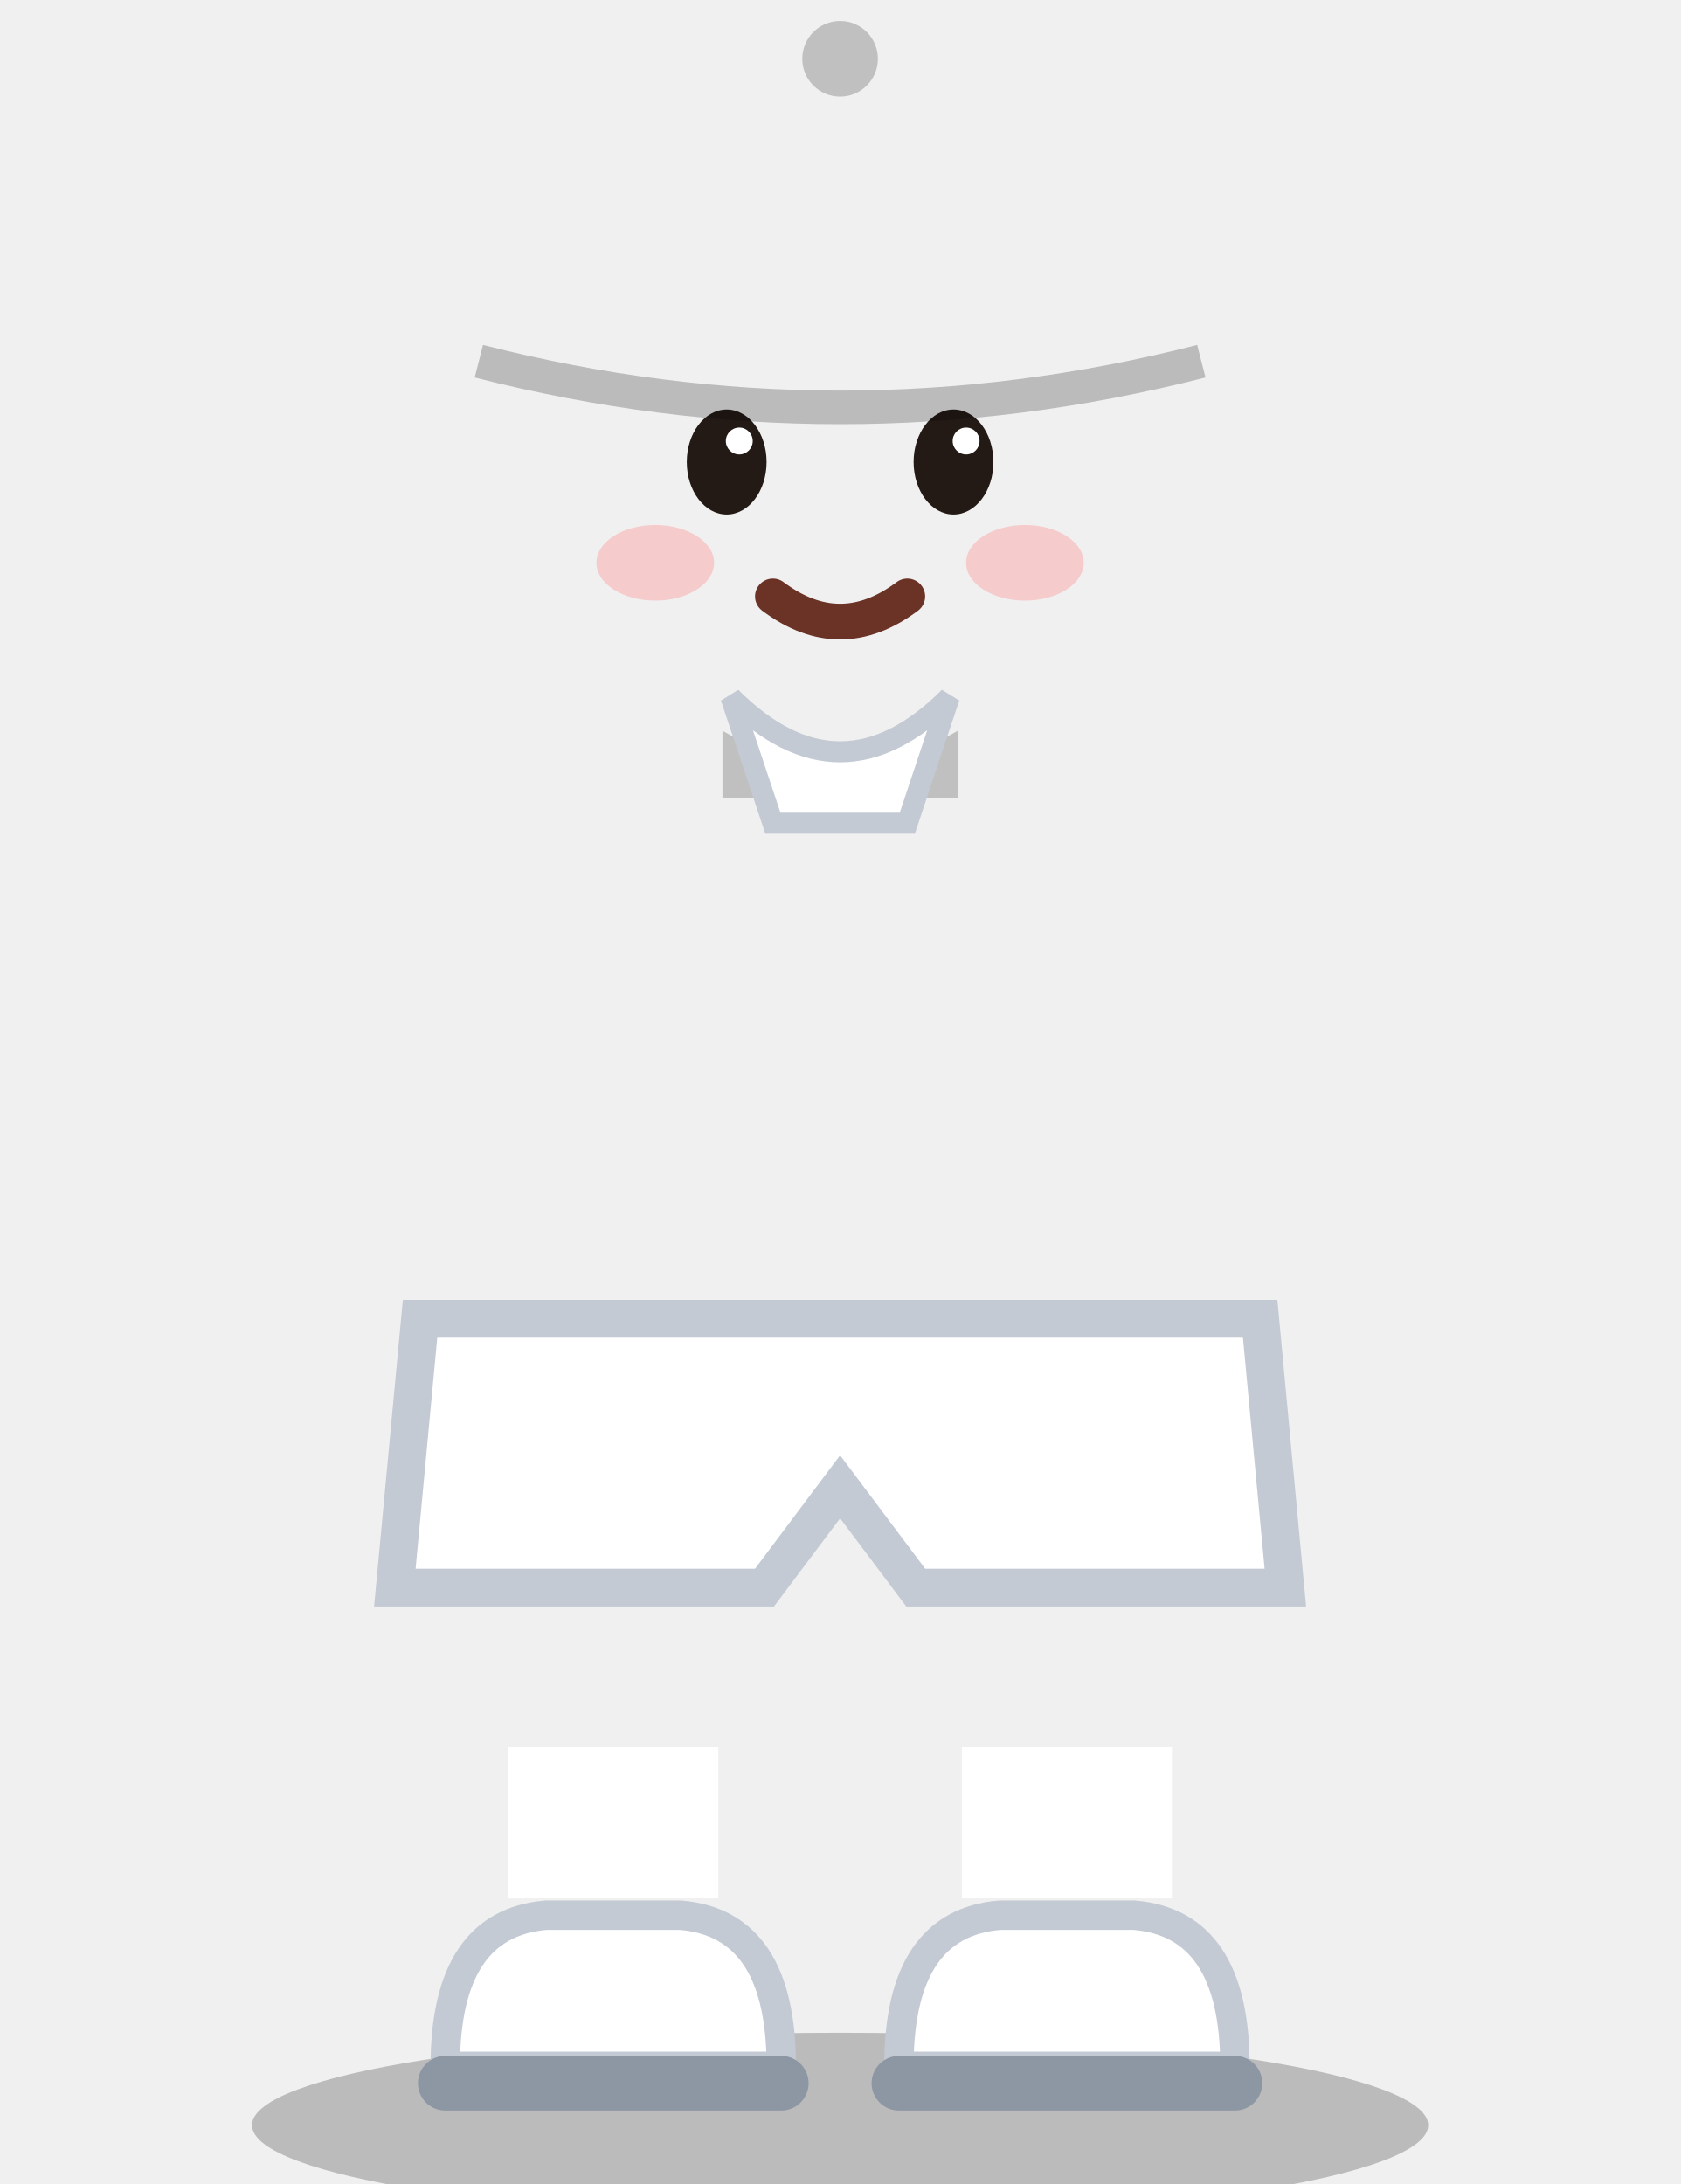
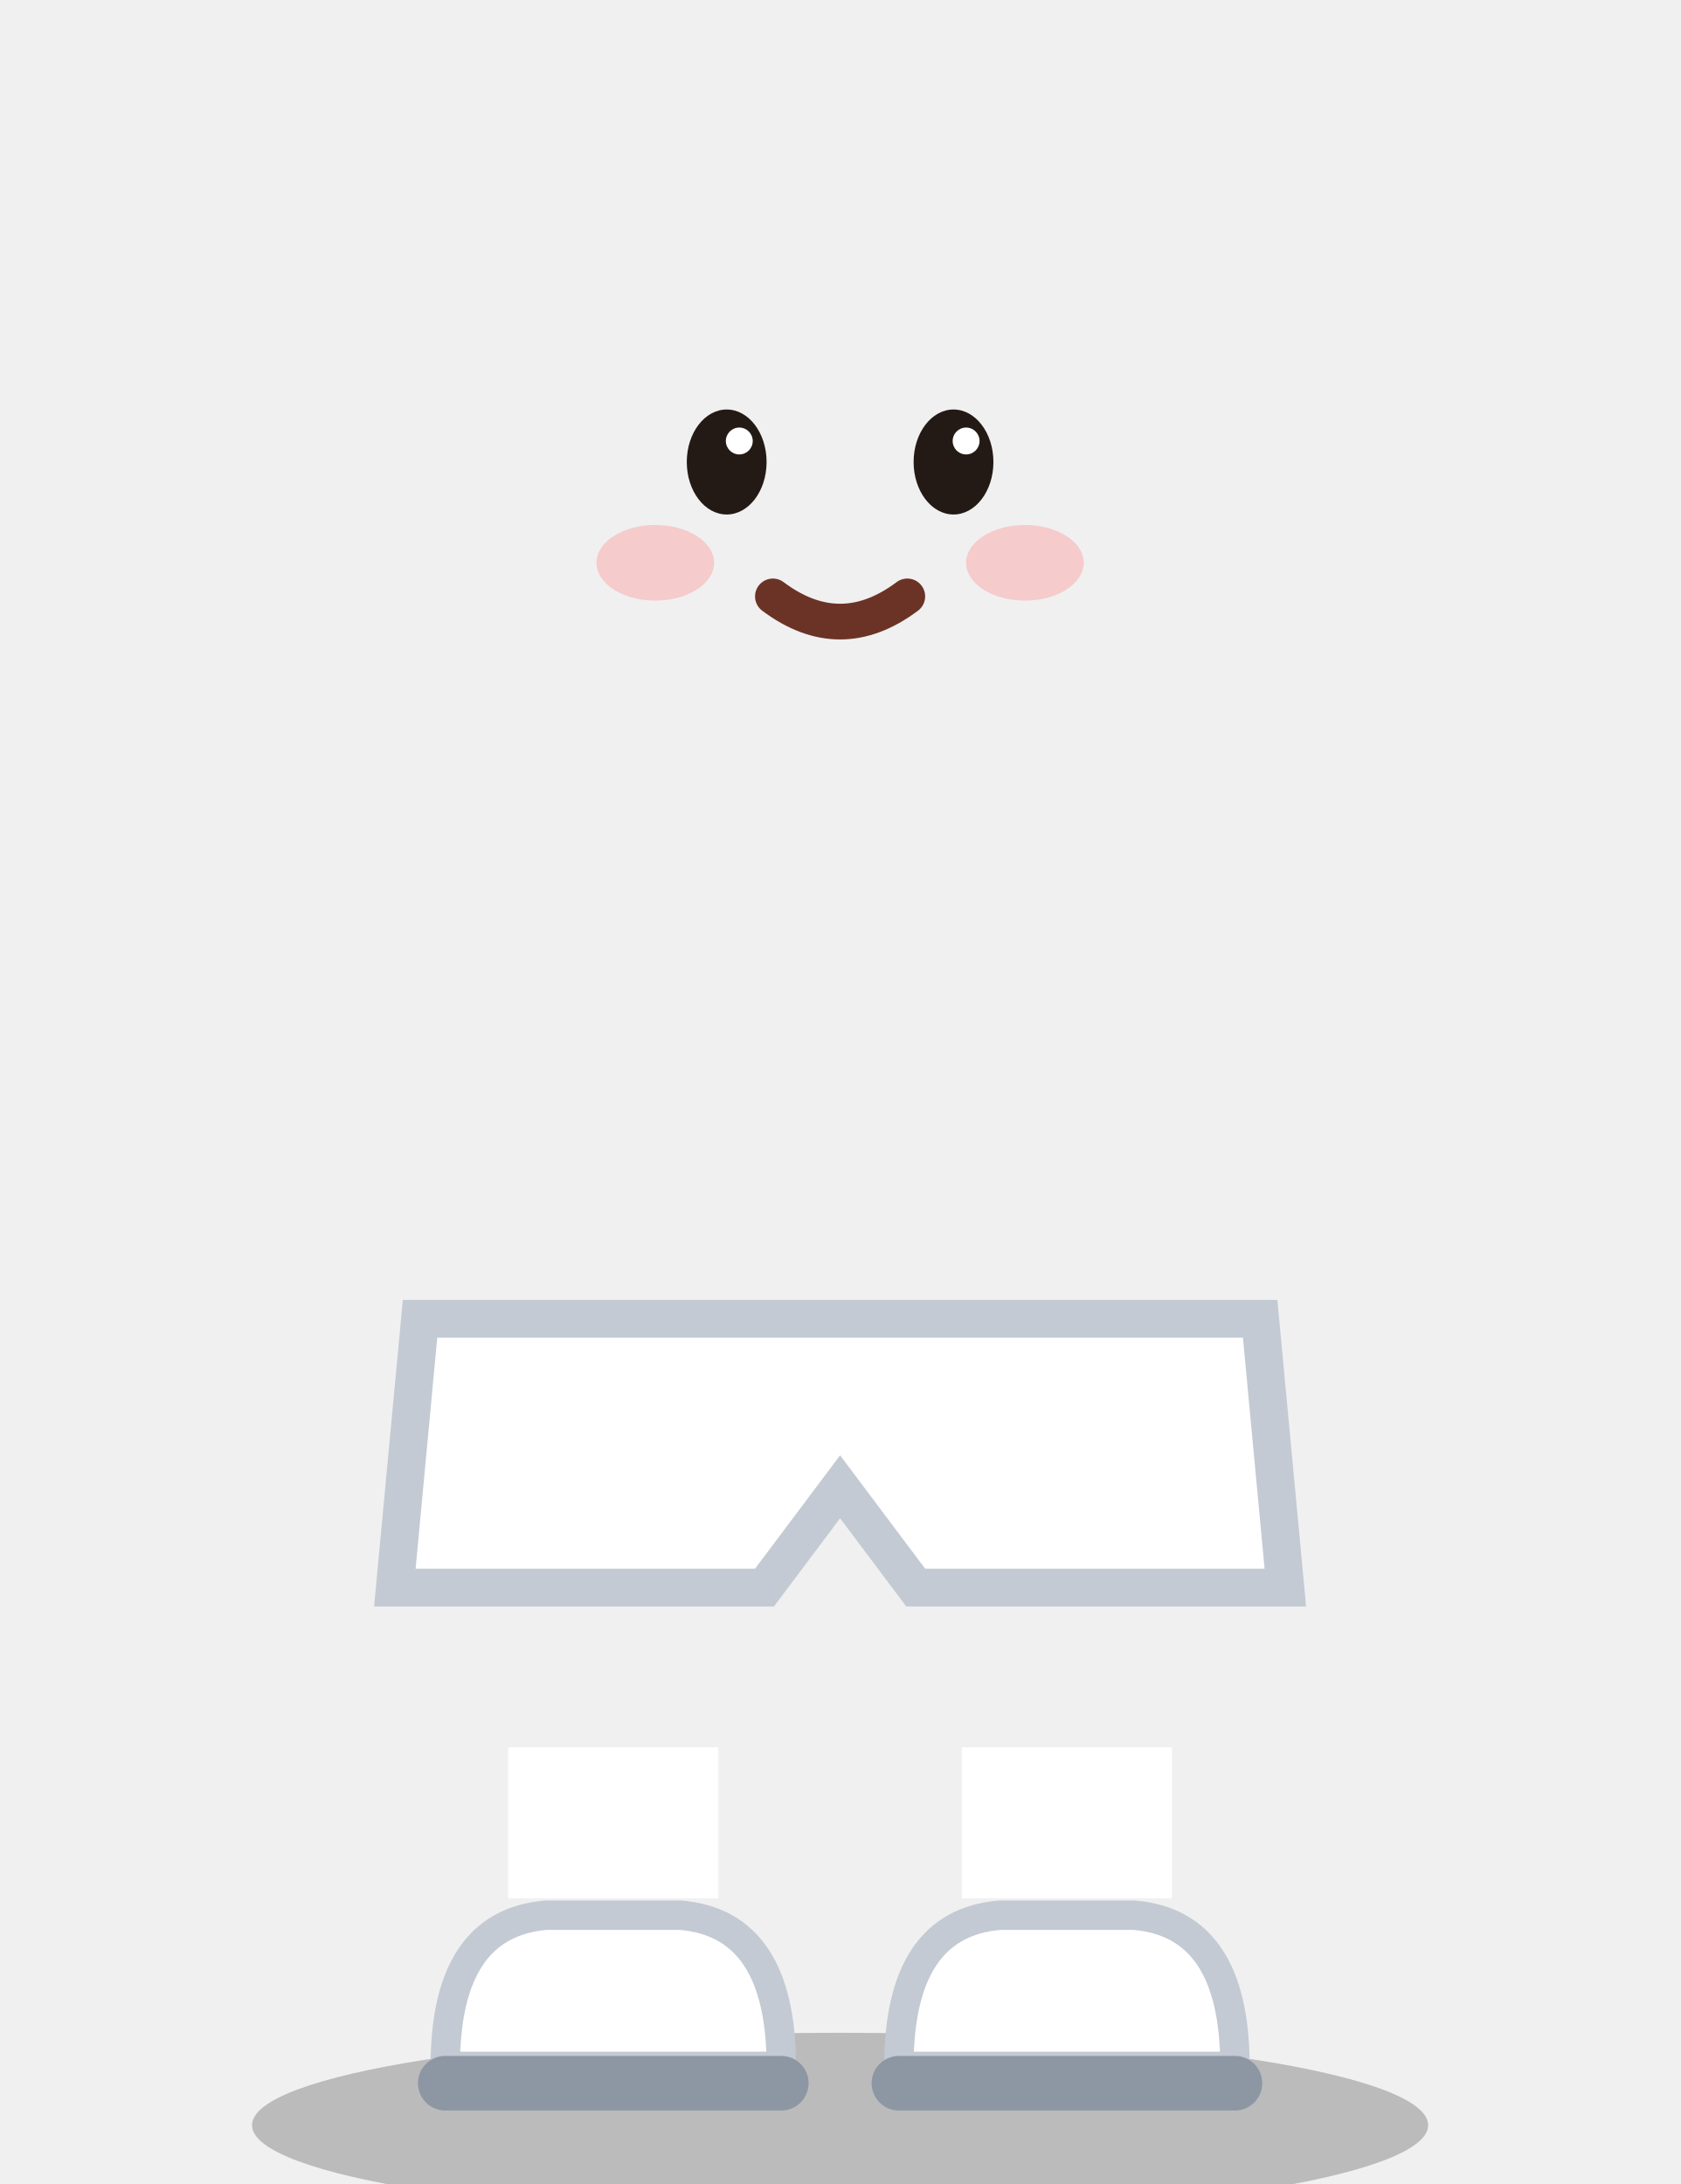
<svg xmlns="http://www.w3.org/2000/svg" width="40" height="52" viewBox="0 0 40 52">
  <ellipse cx="20" cy="50.6" rx="14" ry="2.2" fill="#000000" opacity=".22" />
  <path d="M14.6 41.6v3.6M25.4 41.6v3.6" stroke="#ffffff" stroke-width="5" stroke-linecap="butt" />
  <path d="M10.6 49.2q0-3.4 2.4-3.6h3.2q2.4.2 2.4 3.6z" fill="#ffffff" stroke="#c3cad3" stroke-width=".7" />
  <path d="M10.6 49.6h8" stroke="#8d97a3" stroke-width="1.3" stroke-linecap="round" />
  <path d="M21.4 49.2q0-3.4 2.4-3.6h3.2q2.4.2 2.4 3.6z" fill="#ffffff" stroke="#c3cad3" stroke-width=".7" />
  <path d="M21.4 49.6h8" stroke="#8d97a3" stroke-width="1.3" stroke-linecap="round" />
  <path d="M10 31.4h20l.6 6.4h-8.8l-1.8-2.4l-1.8 2.4H9.4z" fill="#ffffff" stroke="#c3cad3" stroke-width=".9" />
-   <path d="M17.2 17.4q2.8 1.6 5.6 0v1.6h-5.6z" fill="#000000" opacity=".2" />
-   <path d="M17.4 16.6q2.6 2.6 5.2 0l-1 3h-3.2z" fill="#ffffff" stroke="#c3cad3" stroke-width=".5" />
  <ellipse cx="17.3" cy="11" rx=".95" ry="1.25" fill="#241a15" />
  <ellipse cx="22.7" cy="11" rx=".95" ry="1.25" fill="#241a15" />
  <circle cx="17.6" cy="10.5" r=".32" fill="#fff" />
  <circle cx="23" cy="10.5" r=".32" fill="#fff" />
  <path d="M18.4 14.2q1.6 1.2 3.2 0" fill="none" stroke="#6b3326" stroke-width=".85" stroke-linecap="round" />
  <ellipse cx="15.6" cy="13.4" rx="1.4" ry=".9" fill="#ff7a7a" opacity=".32" />
  <ellipse cx="24.4" cy="13.4" rx="1.4" ry=".9" fill="#ff7a7a" opacity=".32" />
-   <path d="M11.4 8.6q8.6 2.2 17.2 0" fill="none" stroke="#000000" stroke-opacity=".22" stroke-width=".8" />
-   <circle cx="20" cy="1.4" r=".9" fill="#000000" fill-opacity=".2" />
</svg>
